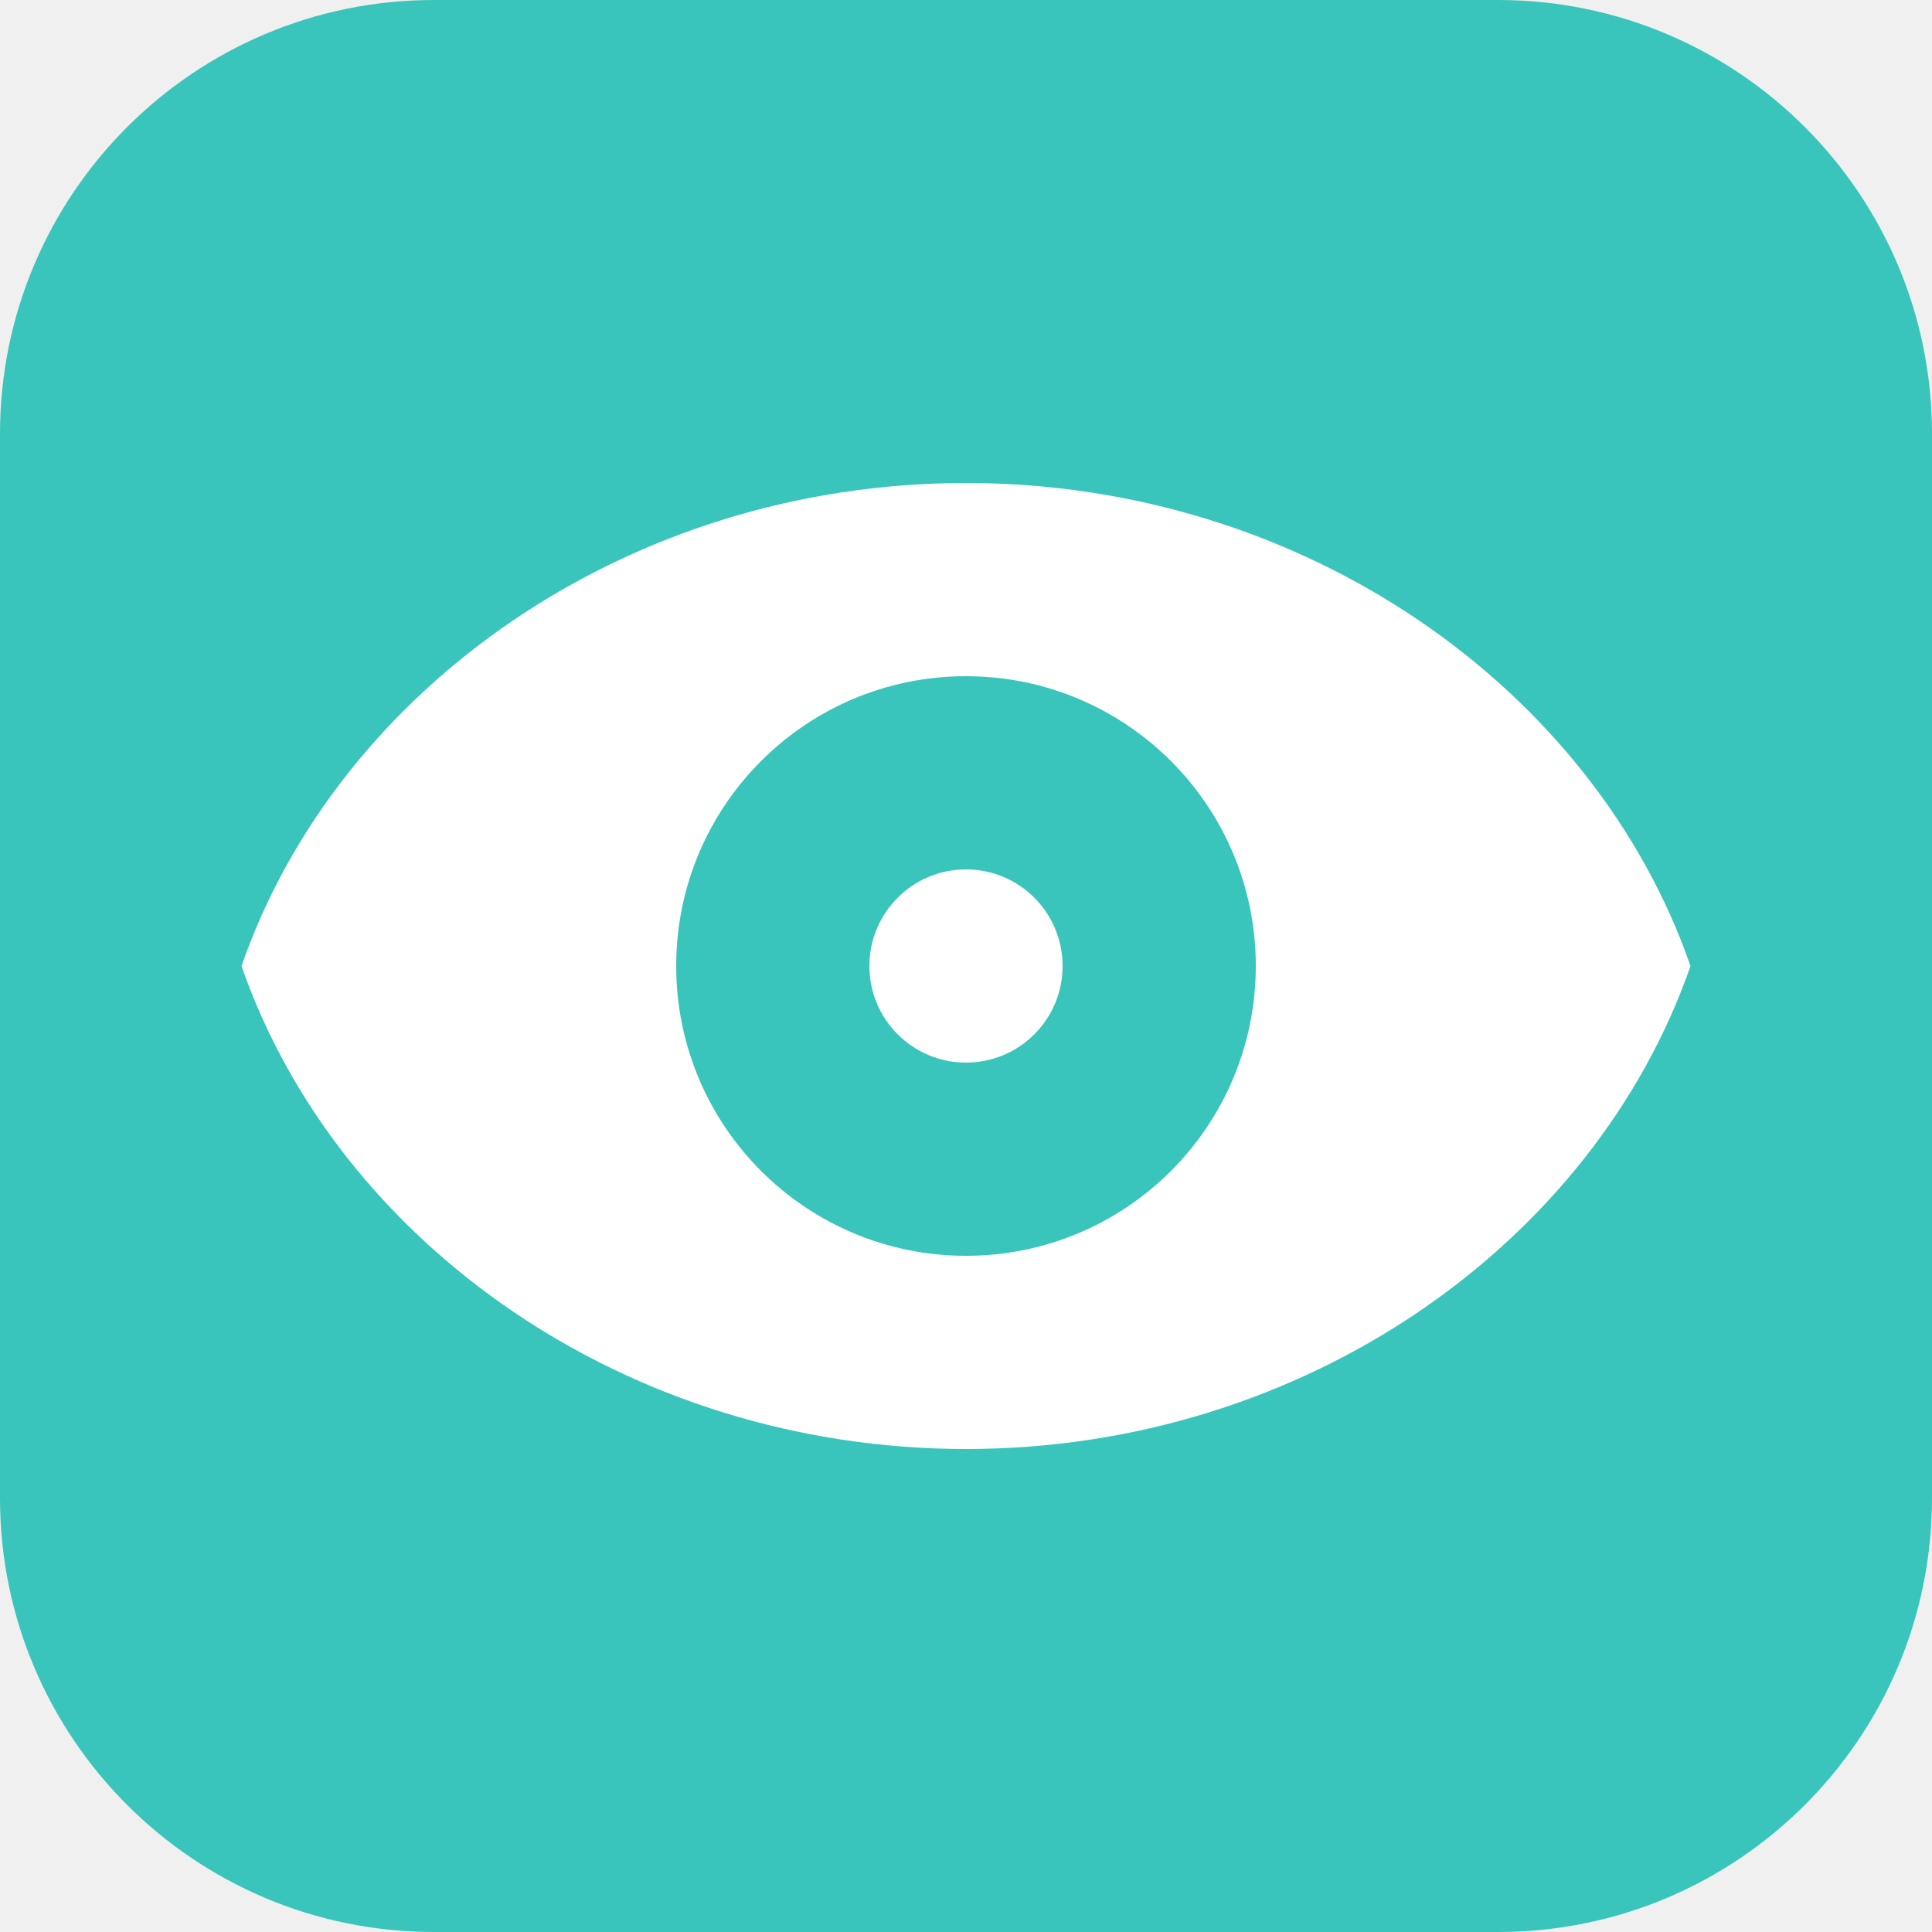
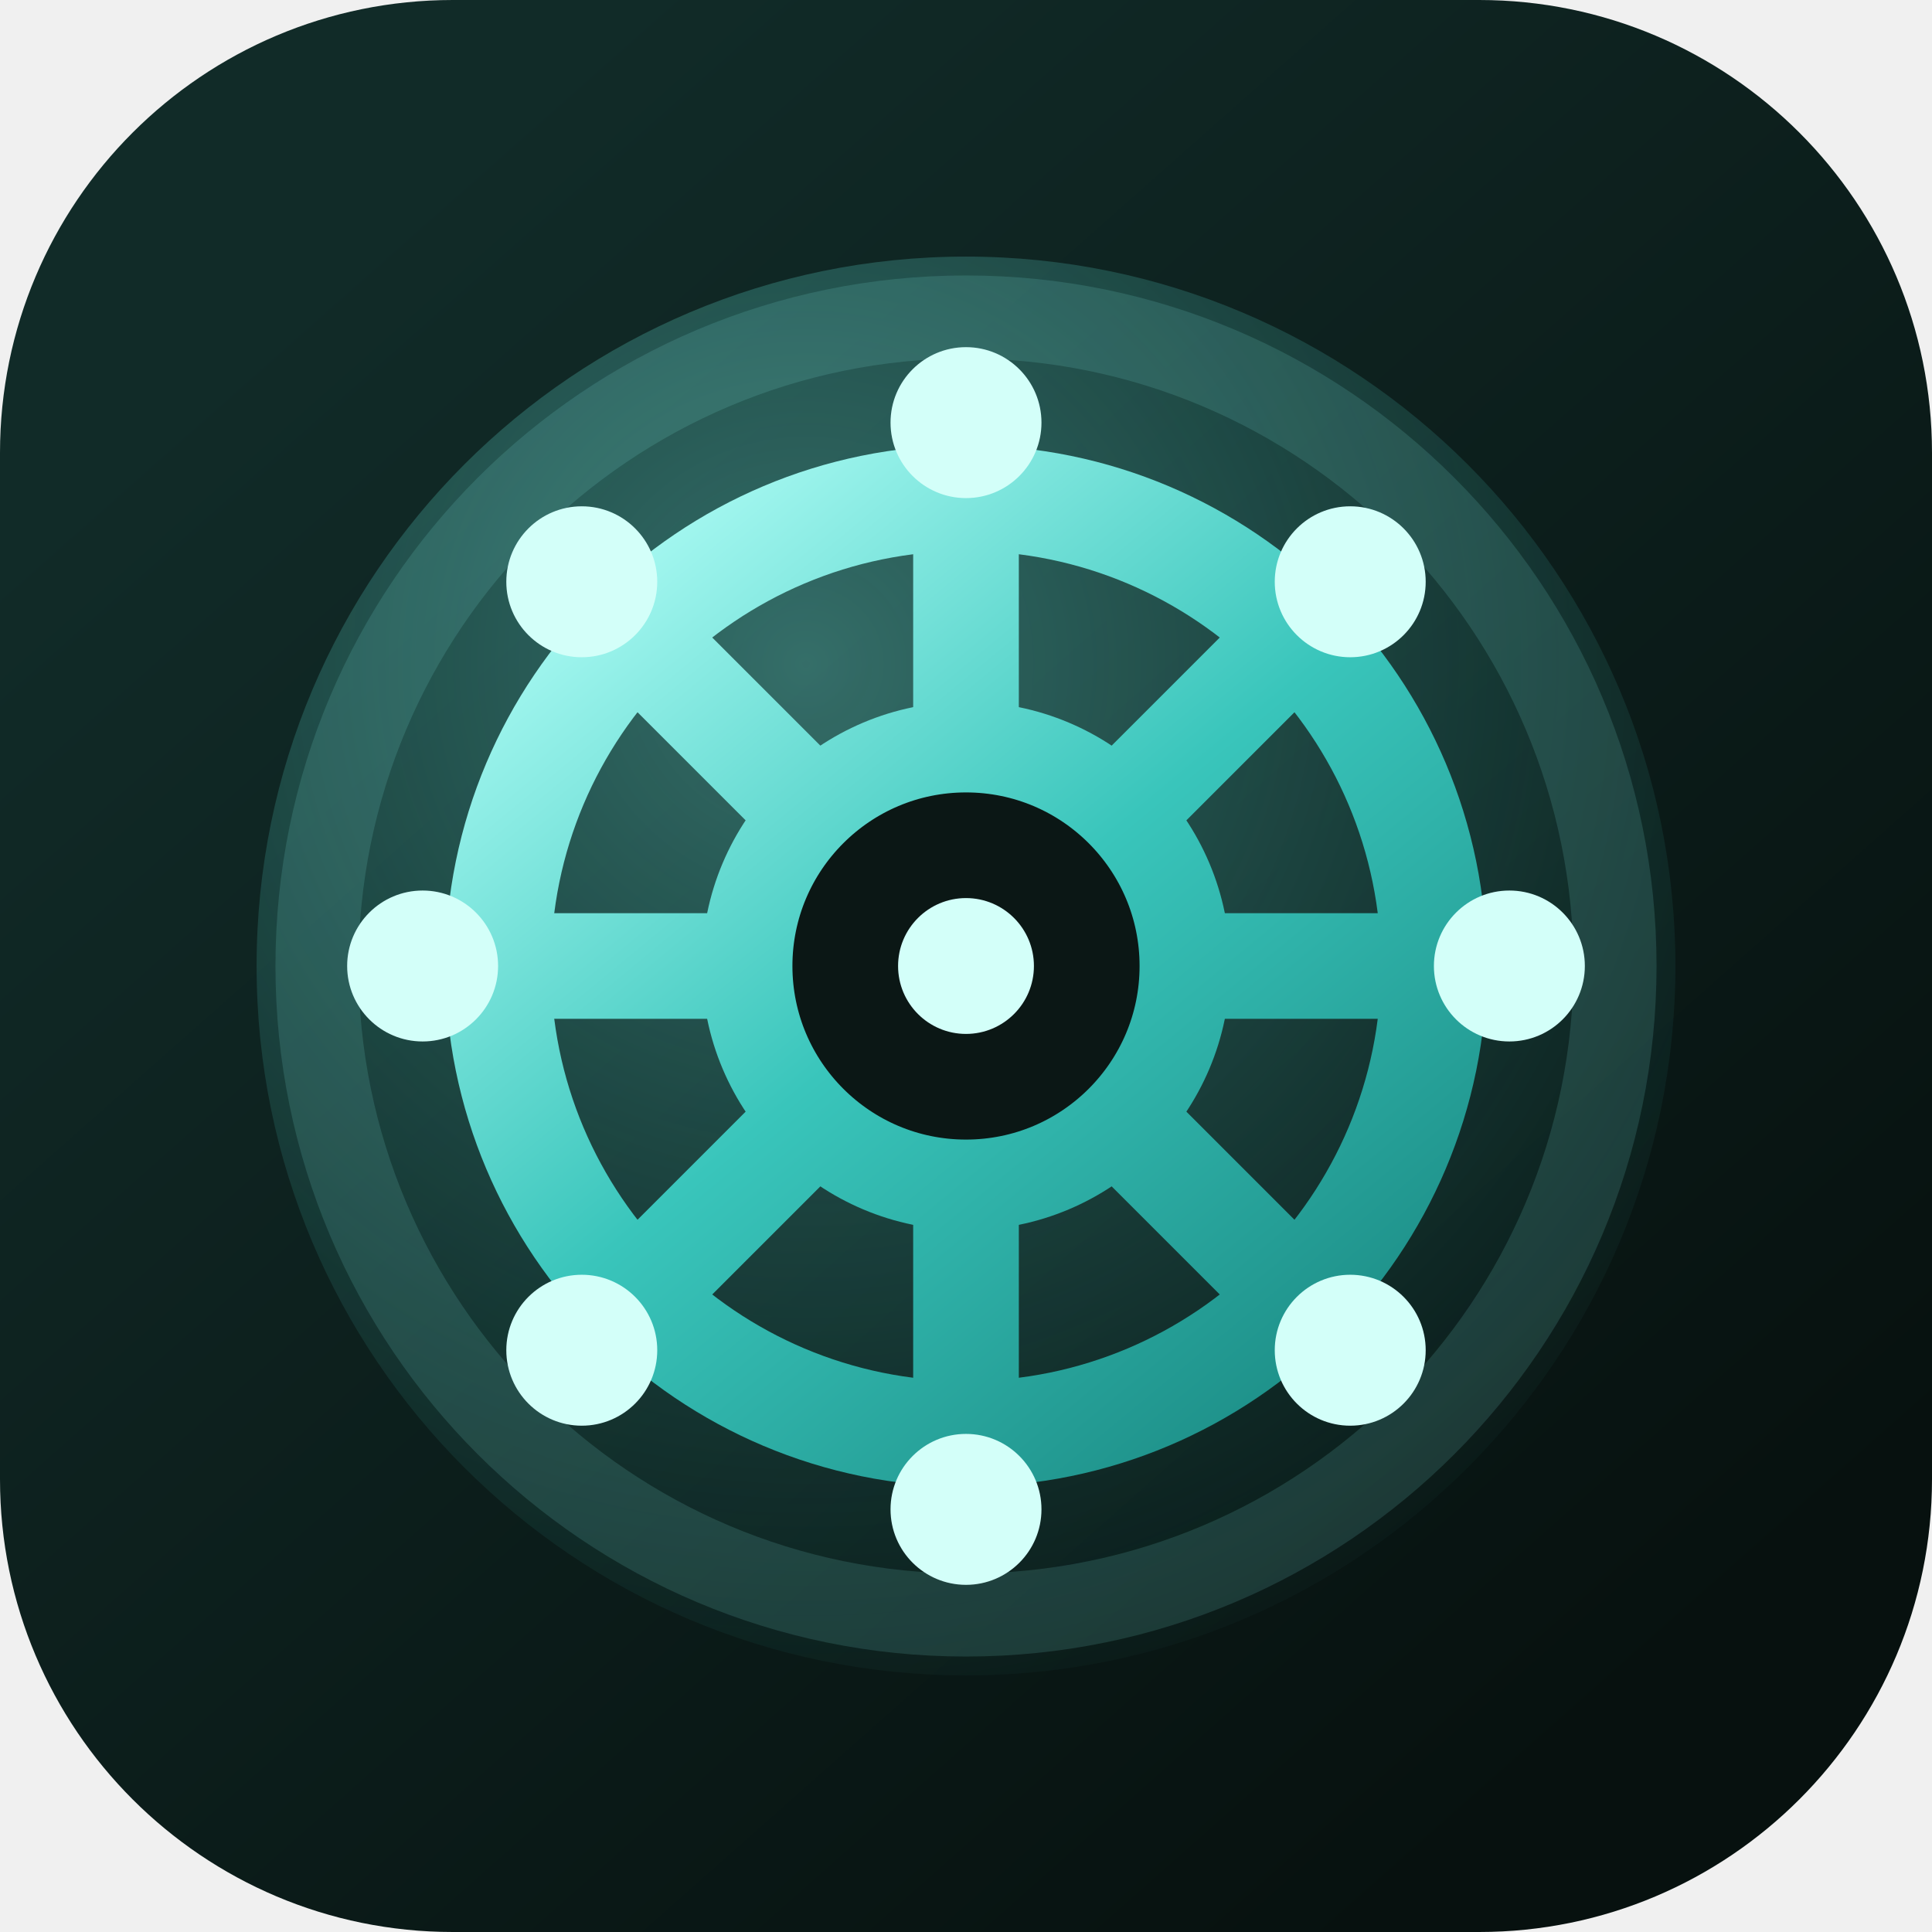
<svg xmlns="http://www.w3.org/2000/svg" width="512" height="512" viewBox="0 0 512 512" fill="none">
-   <rect width="512" height="512" rx="115" fill="#39c5bb" />
-   <path fill-rule="evenodd" clip-rule="evenodd" d="M256 128C166.4 128 89.6 182.4 64 256C89.6 329.6 166.4 384 256 384C345.6 384 422.4 329.6 448 256C422.4 182.4 345.6 128 256 128ZM256 332.8C213.568 332.8 179.2 298.432 179.2 256C179.2 213.568 213.568 179.2 256 179.2C298.432 179.2 332.8 213.568 332.8 256C332.8 298.432 298.432 332.8 256 332.8ZM256 230.4C241.856 230.4 230.4 241.856 230.4 256C230.4 270.144 241.856 281.6 256 281.6C270.144 281.6 281.6 270.144 281.6 256C281.6 241.856 270.144 230.4 256 230.4Z" fill="white" />
+   <defs>
+     <linearGradient id="bg" x1="88" y1="68" x2="430" y2="454" gradientUnits="userSpaceOnUse">
+       <stop stop-color="#112B28" />
+       <stop offset="1" stop-color="#07110F" />
+     </linearGradient>
+     <radialGradient id="glow" cx="0" cy="0" r="1" gradientUnits="userSpaceOnUse" gradientTransform="translate(214 176) rotate(52.5578) scale(302.907)">
+       <stop stop-color="#7AF3E9" stop-opacity="0.36" />
+       <stop offset="1" stop-color="#39C5BB" stop-opacity="0" />
+     </radialGradient>
+     <linearGradient id="wheel" x1="160" y1="124" x2="365" y2="372" gradientUnits="userSpaceOnUse">
+       <stop stop-color="#B4FFF8" />
+       <stop offset="0.5" stop-color="#39C5BB" />
+       <stop offset="1" stop-color="#1B8B84" />
+     </linearGradient>
+   </defs>
+   <rect width="512" height="512" rx="120" fill="url(#bg)" />
+   <circle cx="256" cy="256" r="188" fill="url(#glow)" />
+   <circle cx="256" cy="256" r="172" stroke="#8AF8EE" stroke-opacity="0.14" stroke-width="22" />
+   <circle cx="256" cy="256" r="124" stroke="url(#wheel)" stroke-width="28" />
+   <g stroke="url(#wheel)" stroke-width="28" stroke-linecap="round">
+     <path d="M256 256V134" />
+     <path d="M256 256L342.267 169.733" />
+     <path d="M256 256H378" />
+     <path d="M256 256L342.267 342.267" />
+     <path d="M256 256V378" />
+     <path d="M256 256L169.733 342.267" />
+     <path d="M256 256H134" />
+     <path d="M256 256L169.733 169.733" />
+   </g>
+   <g fill="#D3FFF9">
+     <circle cx="256" cy="112" r="20" />
+     <circle cx="357.823" cy="154.177" r="20" />
+     <circle cx="400" cy="256" r="20" />
+     <circle cx="357.823" cy="357.823" r="20" />
+     <circle cx="256" cy="400" r="20" />
+     <circle cx="154.177" cy="357.823" r="20" />
+     <circle cx="112" cy="256" r="20" />
+     <circle cx="154.177" cy="154.177" r="20" />
+   </g>
+   <circle cx="256" cy="256" r="58" fill="#0B1715" stroke="url(#wheel)" stroke-width="24" />
+   <circle cx="256" cy="256" r="18" fill="#D3FFF9" />
</svg>
